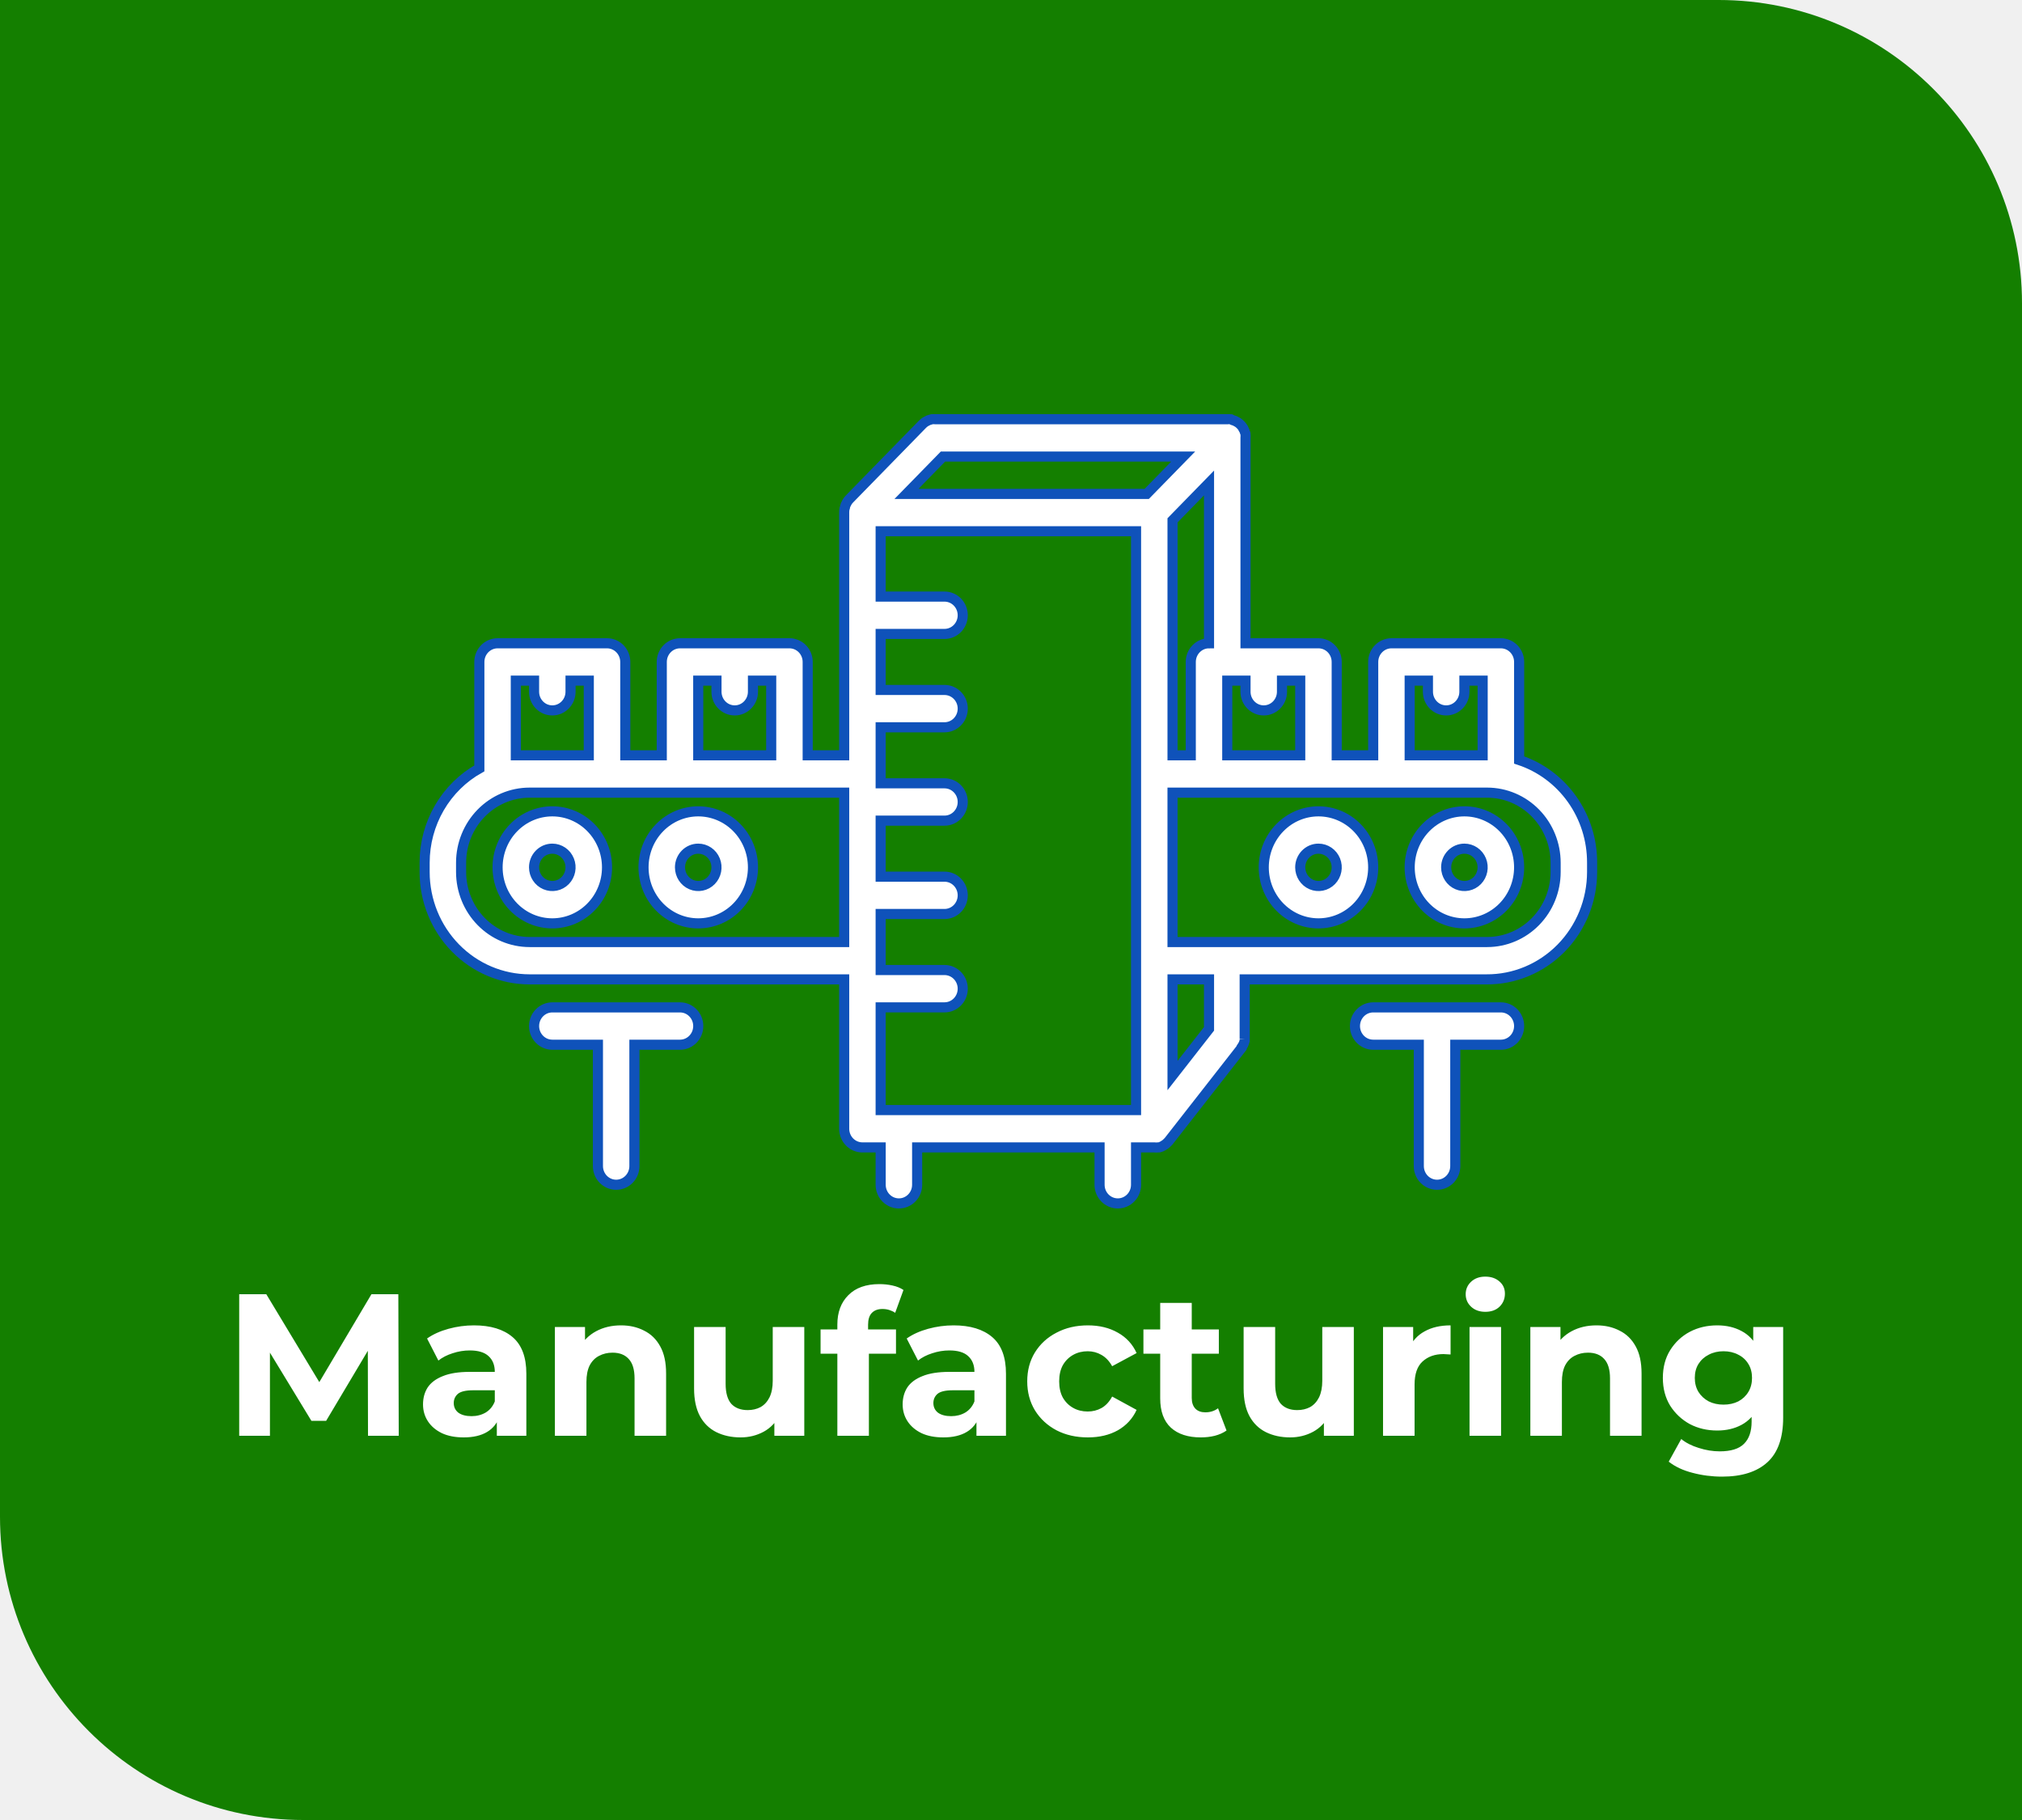
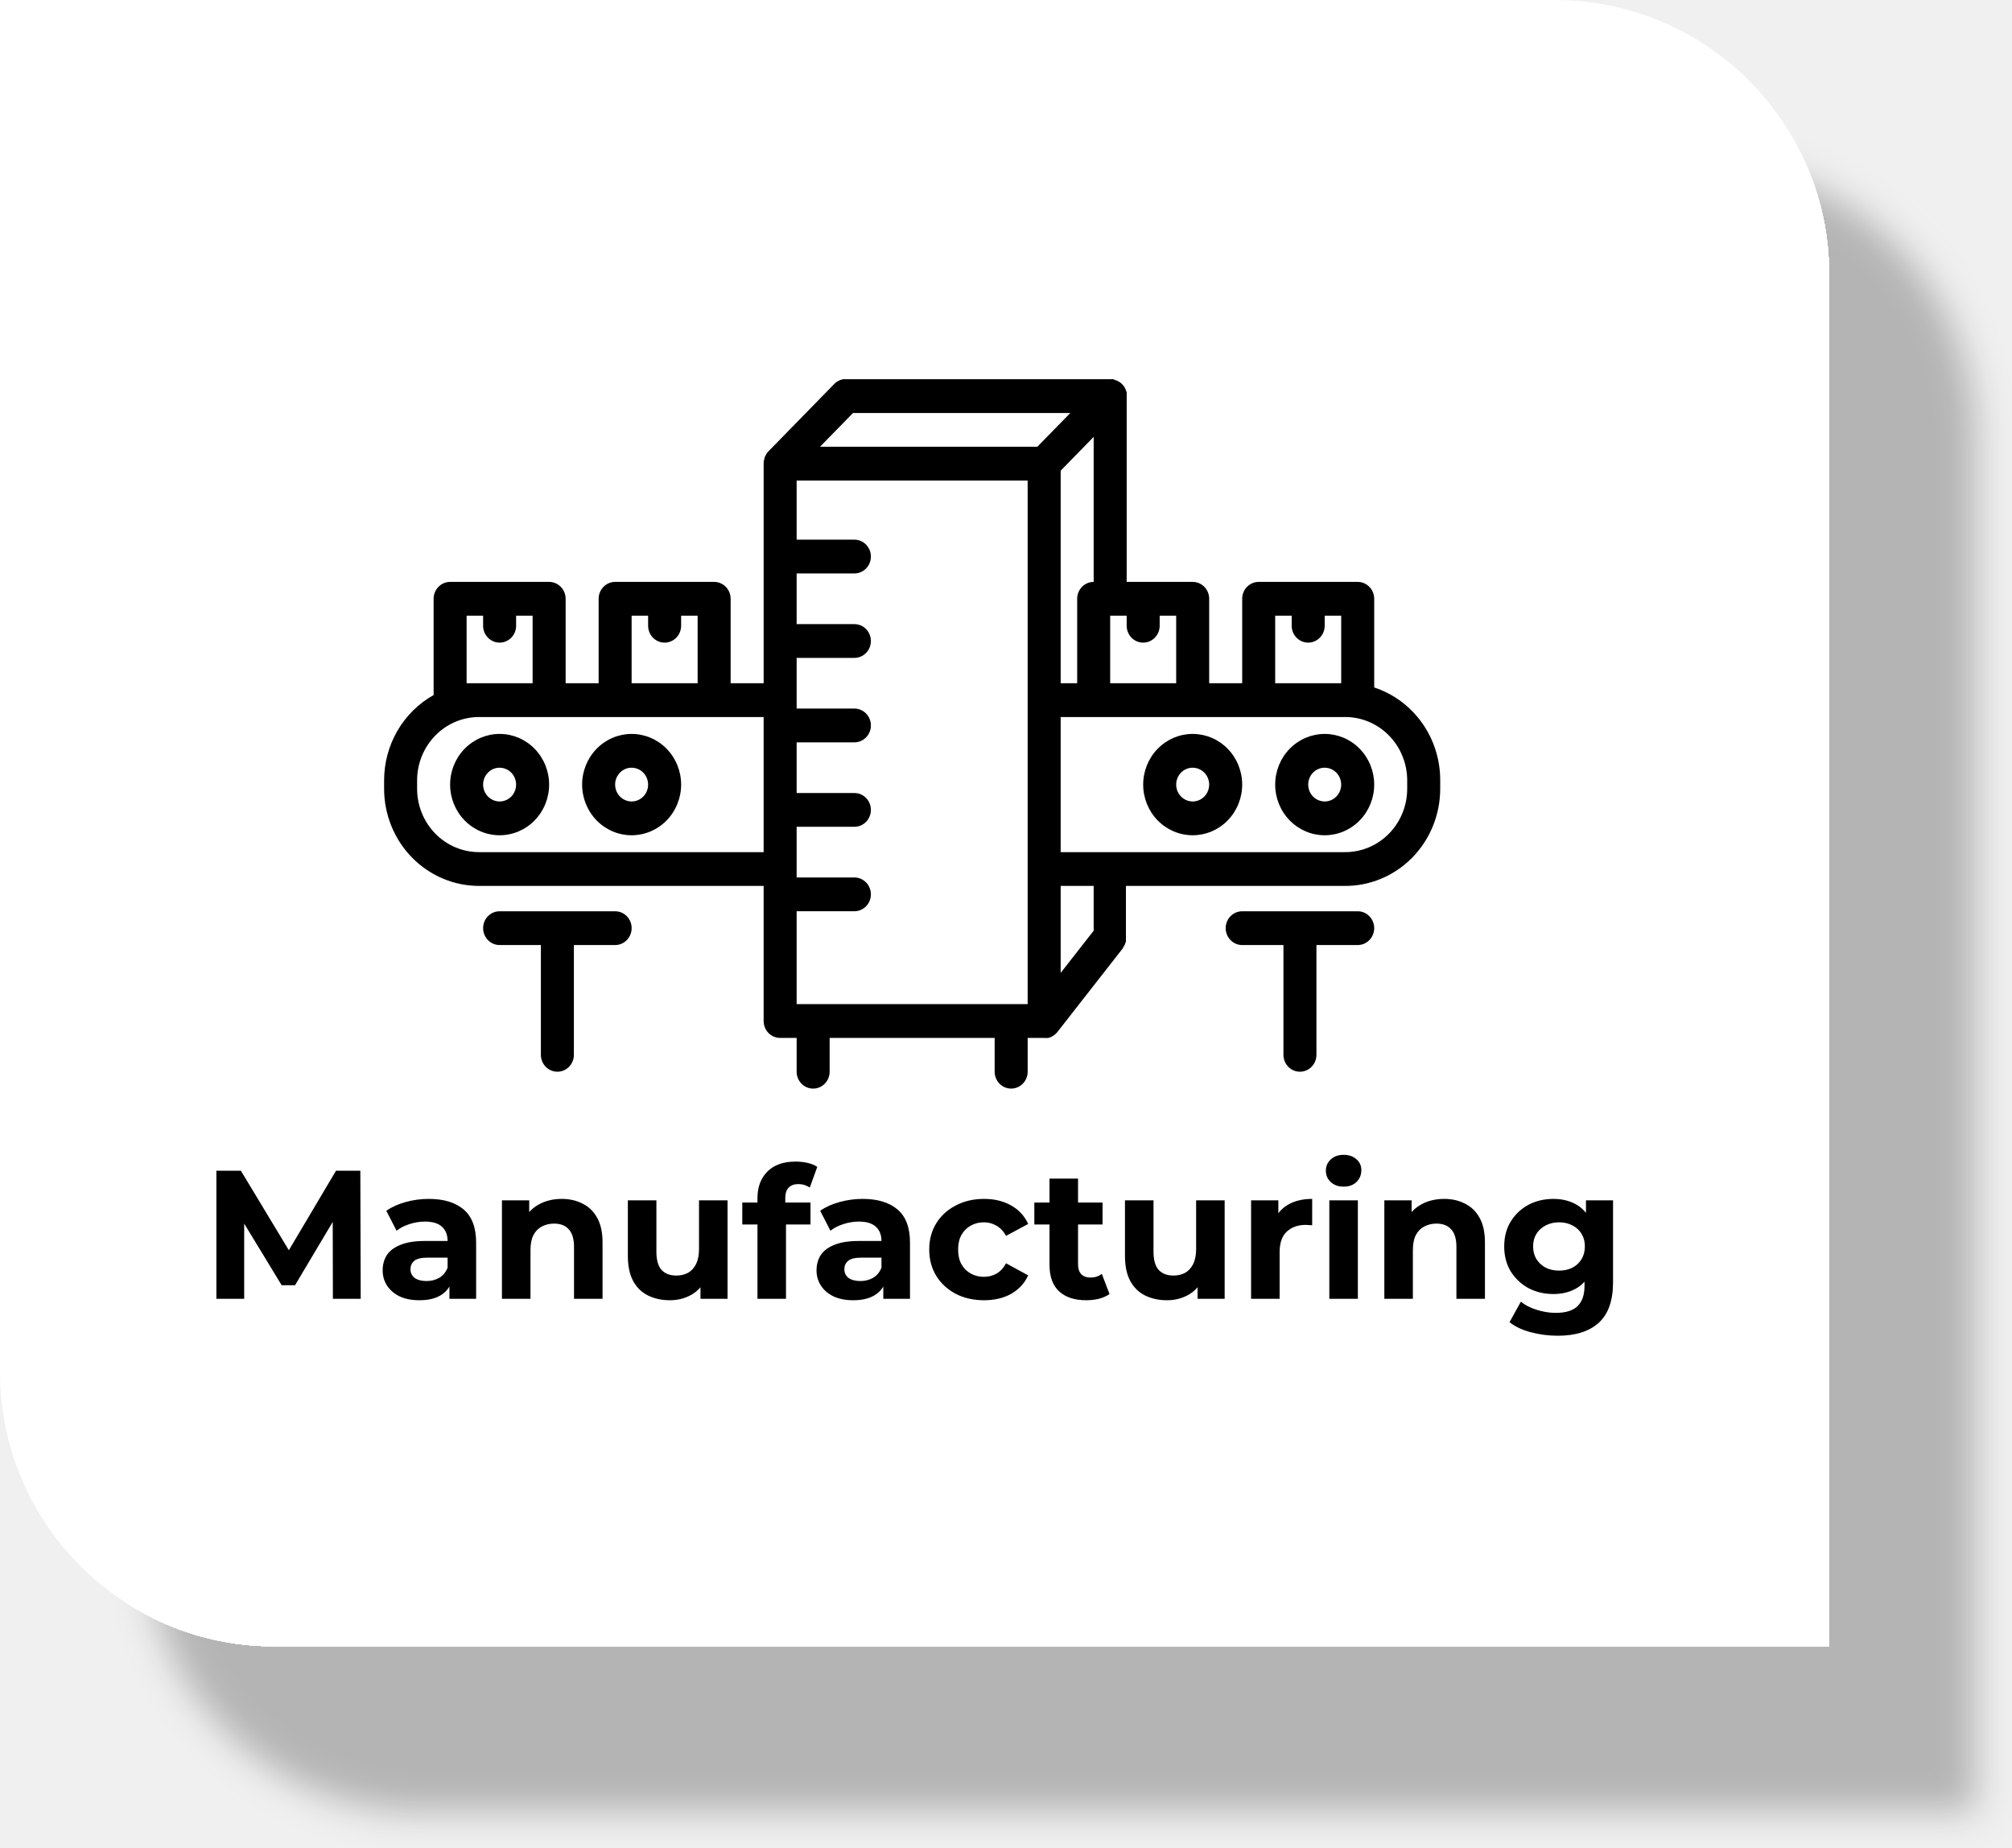
- <svg xmlns="http://www.w3.org/2000/svg" width="200" height="180" viewBox="0 0 200 180" fill="none">
-   <path d="M0 0H170C186.569 0 200 13.431 200 30V180H30C13.431 180 0 166.569 0 150V0Z" fill="#147F00" />
-   <path d="M23.66 142V128H26.34L32.3 137.88H30.88L36.74 128H39.4L39.44 142H36.4L36.38 132.66H36.94L32.26 140.52H30.8L26.02 132.66H26.7V142H23.66ZM49.142 142V139.9L48.942 139.44V135.68C48.942 135.013 48.735 134.493 48.322 134.12C47.922 133.747 47.302 133.56 46.462 133.56C45.888 133.56 45.322 133.653 44.762 133.84C44.215 134.013 43.748 134.253 43.362 134.56L42.242 132.38C42.828 131.967 43.535 131.647 44.362 131.42C45.188 131.193 46.028 131.08 46.882 131.08C48.522 131.08 49.795 131.467 50.702 132.24C51.608 133.013 52.062 134.22 52.062 135.86V142H49.142ZM45.862 142.16C45.022 142.16 44.302 142.02 43.702 141.74C43.102 141.447 42.642 141.053 42.322 140.56C42.002 140.067 41.842 139.513 41.842 138.9C41.842 138.26 41.995 137.7 42.302 137.22C42.622 136.74 43.122 136.367 43.802 136.1C44.482 135.82 45.368 135.68 46.462 135.68H49.322V137.5H46.802C46.068 137.5 45.562 137.62 45.282 137.86C45.015 138.1 44.882 138.4 44.882 138.76C44.882 139.16 45.035 139.48 45.342 139.72C45.662 139.947 46.095 140.06 46.642 140.06C47.162 140.06 47.628 139.94 48.042 139.7C48.455 139.447 48.755 139.08 48.942 138.6L49.422 140.04C49.195 140.733 48.782 141.26 48.182 141.62C47.582 141.98 46.808 142.16 45.862 142.16ZM61.425 131.08C62.279 131.08 63.039 131.253 63.705 131.6C64.385 131.933 64.919 132.453 65.305 133.16C65.692 133.853 65.885 134.747 65.885 135.84V142H62.765V136.32C62.765 135.453 62.572 134.813 62.185 134.4C61.812 133.987 61.279 133.78 60.585 133.78C60.092 133.78 59.645 133.887 59.245 134.1C58.859 134.3 58.552 134.613 58.325 135.04C58.112 135.467 58.005 136.013 58.005 136.68V142H54.885V131.24H57.865V134.22L57.305 133.32C57.692 132.6 58.245 132.047 58.965 131.66C59.685 131.273 60.505 131.08 61.425 131.08ZM73.253 142.16C72.36 142.16 71.56 141.987 70.853 141.64C70.16 141.293 69.62 140.767 69.233 140.06C68.847 139.34 68.653 138.427 68.653 137.32V131.24H71.773V136.86C71.773 137.753 71.96 138.413 72.333 138.84C72.72 139.253 73.26 139.46 73.953 139.46C74.433 139.46 74.86 139.36 75.233 139.16C75.607 138.947 75.9 138.627 76.113 138.2C76.327 137.76 76.433 137.213 76.433 136.56V131.24H79.553V142H76.593V139.04L77.133 139.9C76.773 140.647 76.24 141.213 75.533 141.6C74.84 141.973 74.08 142.16 73.253 142.16ZM82.824 142V131C82.824 129.787 83.184 128.82 83.904 128.1C84.624 127.367 85.651 127 86.984 127C87.437 127 87.871 127.047 88.284 127.14C88.711 127.233 89.071 127.38 89.364 127.58L88.544 129.84C88.371 129.72 88.177 129.627 87.964 129.56C87.751 129.493 87.524 129.46 87.284 129.46C86.831 129.46 86.477 129.593 86.224 129.86C85.984 130.113 85.864 130.5 85.864 131.02V132.02L85.944 133.36V142H82.824ZM81.164 133.88V131.48H88.624V133.88H81.164ZM96.583 142V139.9L96.383 139.44V135.68C96.383 135.013 96.176 134.493 95.763 134.12C95.363 133.747 94.743 133.56 93.903 133.56C93.33 133.56 92.763 133.653 92.203 133.84C91.656 134.013 91.19 134.253 90.803 134.56L89.683 132.38C90.27 131.967 90.976 131.647 91.803 131.42C92.63 131.193 93.47 131.08 94.323 131.08C95.963 131.08 97.236 131.467 98.143 132.24C99.05 133.013 99.503 134.22 99.503 135.86V142H96.583ZM93.303 142.16C92.463 142.16 91.743 142.02 91.143 141.74C90.543 141.447 90.083 141.053 89.763 140.56C89.443 140.067 89.283 139.513 89.283 138.9C89.283 138.26 89.436 137.7 89.743 137.22C90.063 136.74 90.563 136.367 91.243 136.1C91.923 135.82 92.81 135.68 93.903 135.68H96.763V137.5H94.243C93.51 137.5 93.003 137.62 92.723 137.86C92.456 138.1 92.323 138.4 92.323 138.76C92.323 139.16 92.476 139.48 92.783 139.72C93.103 139.947 93.536 140.06 94.083 140.06C94.603 140.06 95.07 139.94 95.483 139.7C95.896 139.447 96.196 139.08 96.383 138.6L96.863 140.04C96.636 140.733 96.223 141.26 95.623 141.62C95.023 141.98 94.25 142.16 93.303 142.16ZM107.605 142.16C106.445 142.16 105.412 141.927 104.505 141.46C103.598 140.98 102.885 140.32 102.365 139.48C101.858 138.64 101.605 137.687 101.605 136.62C101.605 135.54 101.858 134.587 102.365 133.76C102.885 132.92 103.598 132.267 104.505 131.8C105.412 131.32 106.445 131.08 107.605 131.08C108.738 131.08 109.725 131.32 110.565 131.8C111.405 132.267 112.025 132.94 112.425 133.82L110.005 135.12C109.725 134.613 109.372 134.24 108.945 134C108.532 133.76 108.078 133.64 107.585 133.64C107.052 133.64 106.572 133.76 106.145 134C105.718 134.24 105.378 134.58 105.125 135.02C104.885 135.46 104.765 135.993 104.765 136.62C104.765 137.247 104.885 137.78 105.125 138.22C105.378 138.66 105.718 139 106.145 139.24C106.572 139.48 107.052 139.6 107.585 139.6C108.078 139.6 108.532 139.487 108.945 139.26C109.372 139.02 109.725 138.64 110.005 138.12L112.425 139.44C112.025 140.307 111.405 140.98 110.565 141.46C109.725 141.927 108.738 142.16 107.605 142.16ZM118.778 142.16C117.511 142.16 116.524 141.84 115.818 141.2C115.111 140.547 114.758 139.58 114.758 138.3V128.86H117.878V138.26C117.878 138.713 117.998 139.067 118.238 139.32C118.478 139.56 118.804 139.68 119.218 139.68C119.711 139.68 120.131 139.547 120.478 139.28L121.318 141.48C120.998 141.707 120.611 141.88 120.158 142C119.718 142.107 119.258 142.16 118.778 142.16ZM113.098 133.88V131.48H120.558V133.88H113.098ZM127.609 142.16C126.716 142.16 125.916 141.987 125.209 141.64C124.516 141.293 123.976 140.767 123.589 140.06C123.202 139.34 123.009 138.427 123.009 137.32V131.24H126.129V136.86C126.129 137.753 126.316 138.413 126.689 138.84C127.076 139.253 127.616 139.46 128.309 139.46C128.789 139.46 129.216 139.36 129.589 139.16C129.962 138.947 130.256 138.627 130.469 138.2C130.682 137.76 130.789 137.213 130.789 136.56V131.24H133.909V142H130.949V139.04L131.489 139.9C131.129 140.647 130.596 141.213 129.889 141.6C129.196 141.973 128.436 142.16 127.609 142.16ZM136.799 142V131.24H139.779V134.28L139.359 133.4C139.679 132.64 140.193 132.067 140.899 131.68C141.606 131.28 142.466 131.08 143.479 131.08V133.96C143.346 133.947 143.226 133.94 143.119 133.94C143.013 133.927 142.899 133.92 142.779 133.92C141.926 133.92 141.233 134.167 140.699 134.66C140.179 135.14 139.919 135.893 139.919 136.92V142H136.799ZM145.354 142V131.24H148.474V142H145.354ZM146.914 129.74C146.341 129.74 145.874 129.573 145.514 129.24C145.154 128.907 144.974 128.493 144.974 128C144.974 127.507 145.154 127.093 145.514 126.76C145.874 126.427 146.341 126.26 146.914 126.26C147.487 126.26 147.954 126.42 148.314 126.74C148.674 127.047 148.854 127.447 148.854 127.94C148.854 128.46 148.674 128.893 148.314 129.24C147.967 129.573 147.501 129.74 146.914 129.74ZM157.91 131.08C158.763 131.08 159.523 131.253 160.19 131.6C160.87 131.933 161.403 132.453 161.79 133.16C162.176 133.853 162.37 134.747 162.37 135.84V142H159.25V136.32C159.25 135.453 159.056 134.813 158.67 134.4C158.296 133.987 157.763 133.78 157.07 133.78C156.576 133.78 156.13 133.887 155.73 134.1C155.343 134.3 155.036 134.613 154.81 135.04C154.596 135.467 154.49 136.013 154.49 136.68V142H151.37V131.24H154.35V134.22L153.79 133.32C154.176 132.6 154.73 132.047 155.45 131.66C156.17 131.273 156.99 131.08 157.91 131.08ZM170.336 146.04C169.323 146.04 168.343 145.913 167.396 145.66C166.463 145.42 165.683 145.053 165.056 144.56L166.296 142.32C166.749 142.693 167.323 142.987 168.016 143.2C168.723 143.427 169.416 143.54 170.096 143.54C171.203 143.54 172.003 143.293 172.496 142.8C173.003 142.307 173.256 141.573 173.256 140.6V138.98L173.456 136.28L173.416 133.56V131.24H176.376V140.2C176.376 142.2 175.856 143.673 174.816 144.62C173.776 145.567 172.283 146.04 170.336 146.04ZM169.856 141.48C168.856 141.48 167.949 141.267 167.136 140.84C166.336 140.4 165.689 139.793 165.196 139.02C164.716 138.233 164.476 137.32 164.476 136.28C164.476 135.227 164.716 134.313 165.196 133.54C165.689 132.753 166.336 132.147 167.136 131.72C167.949 131.293 168.856 131.08 169.856 131.08C170.763 131.08 171.563 131.267 172.256 131.64C172.949 132 173.489 132.567 173.876 133.34C174.263 134.1 174.456 135.08 174.456 136.28C174.456 137.467 174.263 138.447 173.876 139.22C173.489 139.98 172.949 140.547 172.256 140.92C171.563 141.293 170.763 141.48 169.856 141.48ZM170.476 138.92C171.023 138.92 171.509 138.813 171.936 138.6C172.363 138.373 172.696 138.06 172.936 137.66C173.176 137.26 173.296 136.8 173.296 136.28C173.296 135.747 173.176 135.287 172.936 134.9C172.696 134.5 172.363 134.193 171.936 133.98C171.509 133.753 171.023 133.64 170.476 133.64C169.929 133.64 169.443 133.753 169.016 133.98C168.589 134.193 168.249 134.5 167.996 134.9C167.756 135.287 167.636 135.747 167.636 136.28C167.636 136.8 167.756 137.26 167.996 137.66C168.249 138.06 168.589 138.373 169.016 138.6C169.443 138.813 169.929 138.92 170.476 138.92Z" fill="white" />
-   <path d="M52.374 96.861H83.499V111.634C83.499 112.124 83.69 112.594 84.028 112.94C84.366 113.286 84.825 113.481 85.304 113.481H87.108V117.174C87.108 118.194 87.916 119.02 88.912 119.02C89.909 119.02 90.717 118.194 90.717 117.174V113.481H108.76V117.174C108.76 118.194 109.568 119.02 110.565 119.02C111.561 119.02 112.369 118.194 112.369 117.174V113.481H114.173C114.299 113.495 114.426 113.495 114.552 113.481H114.642C114.735 113.458 114.826 113.426 114.913 113.388L115.03 113.324L115.238 113.195L115.356 113.102L115.536 112.927L115.59 112.871L122.808 103.638V103.583L122.916 103.416L122.997 103.269C123.044 103.158 123.083 103.044 123.114 102.927V102.76V102.761C123.118 102.693 123.118 102.625 123.114 102.557V102.483V96.861H147.022C149.787 96.881 152.445 95.771 154.408 93.778C156.37 91.784 157.476 89.073 157.478 86.243V85.319C157.484 83.061 156.788 80.86 155.49 79.035C154.192 77.209 152.361 75.853 150.261 75.163V65.468C150.261 64.978 150.071 64.508 149.732 64.162C149.394 63.816 148.935 63.621 148.456 63.621H137.63C136.634 63.621 135.826 64.448 135.826 65.468V74.701H132.217V65.468C132.217 64.978 132.027 64.508 131.689 64.162C131.351 63.816 130.891 63.621 130.413 63.621H123.196V43.308C123.207 43.189 123.207 43.068 123.196 42.948C123.196 42.893 123.196 42.847 123.151 42.791C123.124 42.664 123.075 42.542 123.006 42.431C123.006 42.385 122.961 42.339 122.934 42.293C122.803 42.092 122.634 41.919 122.438 41.785L122.293 41.702L122.113 41.609L121.933 41.554L121.743 41.462C121.627 41.45 121.508 41.45 121.391 41.462H92.522C92.405 41.45 92.287 41.45 92.17 41.462L92.017 41.508L91.836 41.563L91.656 41.656L91.52 41.73C91.42 41.797 91.326 41.874 91.241 41.961L84.024 49.347C83.939 49.434 83.863 49.53 83.798 49.633C83.798 49.633 83.753 49.725 83.726 49.772C83.656 49.882 83.608 50.004 83.581 50.132C83.581 50.187 83.581 50.233 83.536 50.288C83.51 50.422 83.498 50.559 83.5 50.695V74.701H79.891V65.468C79.891 64.978 79.701 64.508 79.363 64.162C79.025 63.816 78.566 63.621 78.087 63.621H67.261C66.264 63.621 65.457 64.448 65.457 65.468V74.701H61.848V65.468C61.848 64.978 61.658 64.508 61.319 64.162C60.981 63.816 60.522 63.621 60.044 63.621H49.218C48.221 63.621 47.413 64.448 47.413 65.468V75.994C45.776 76.907 44.41 78.256 43.456 79.897C42.504 81.538 42.001 83.411 42 85.319V86.243C42.002 89.058 43.096 91.757 45.042 93.748C46.987 95.739 49.624 96.858 52.375 96.861L52.374 96.861ZM119.586 101.755L115.978 106.371V96.861H119.586V101.755ZM139.434 67.314H141.239V68.413C141.239 69.433 142.046 70.26 143.043 70.26C144.039 70.26 144.847 69.433 144.847 68.413V67.314H146.652V74.701H139.434V67.314ZM137.63 78.394H147.103C148.897 78.397 150.616 79.127 151.884 80.425C153.153 81.723 153.867 83.483 153.869 85.319V86.242C153.867 88.078 153.153 89.838 151.884 91.136C150.616 92.434 148.897 93.165 147.103 93.167H115.977V78.394L137.63 78.394ZM121.391 67.314H123.195V68.413C123.195 69.433 124.003 70.26 124.999 70.26C125.996 70.26 126.804 69.433 126.804 68.413V67.314H128.608V74.701H121.391V67.314ZM119.586 63.621C118.59 63.621 117.782 64.448 117.782 65.468V74.701H115.978V51.461L119.586 47.767V63.621ZM93.27 45.155H117.031L113.423 48.848H89.661L93.27 45.155ZM87.108 99.629H93.423C94.419 99.629 95.227 98.802 95.227 97.783C95.227 96.763 94.419 95.936 93.423 95.936H87.108V90.396H93.423C94.419 90.396 95.227 89.569 95.227 88.549C95.227 87.53 94.419 86.703 93.423 86.703H87.108V81.163H93.423C94.419 81.163 95.227 80.336 95.227 79.316C95.227 78.297 94.419 77.47 93.423 77.47H87.108V71.93H93.423C94.419 71.93 95.227 71.103 95.227 70.083C95.227 69.063 94.419 68.237 93.423 68.237H87.108V62.697H93.423C94.419 62.697 95.227 61.87 95.227 60.85C95.227 59.83 94.419 59.003 93.423 59.003H87.108V52.54H112.368V109.786H87.108V99.629ZM69.064 67.314H70.868V68.413C70.868 69.433 71.676 70.26 72.673 70.26C73.669 70.26 74.477 69.433 74.477 68.413V67.314H76.281V74.701H69.064V67.314ZM51.021 67.314H52.825V68.413C52.825 69.433 53.633 70.26 54.629 70.26C55.626 70.26 56.434 69.433 56.434 68.413V67.314H58.238V74.701H51.021V67.314ZM45.608 85.319C45.61 83.483 46.324 81.723 47.592 80.425C48.86 79.127 50.58 78.396 52.374 78.394H83.499V93.167H52.374C50.58 93.165 48.86 92.434 47.592 91.136C46.324 89.838 45.61 88.078 45.608 86.242V85.319Z" fill="white" stroke="#0F52BA" />
-   <path d="M60.946 117.174C61.425 117.174 61.884 116.979 62.222 116.633C62.56 116.287 62.751 115.817 62.751 115.327V103.324H67.261C68.258 103.324 69.066 102.497 69.066 101.477C69.066 100.458 68.258 99.631 67.261 99.631H54.631C53.635 99.631 52.827 100.458 52.827 101.477C52.827 102.497 53.635 103.324 54.631 103.324H59.142V115.327C59.142 115.817 59.332 116.287 59.67 116.633C60.009 116.979 60.468 117.174 60.946 117.174Z" fill="white" stroke="#0F52BA" />
-   <path d="M150.26 101.477C150.26 100.988 150.07 100.518 149.732 100.172C149.393 99.825 148.934 99.631 148.456 99.631H135.825C134.829 99.631 134.021 100.458 134.021 101.477C134.021 102.497 134.829 103.324 135.825 103.324H140.336V115.327C140.336 116.347 141.144 117.174 142.141 117.174C143.137 117.174 143.945 116.347 143.945 115.327V103.324H148.456C148.934 103.324 149.393 103.13 149.732 102.783C150.07 102.437 150.26 101.967 150.26 101.477Z" fill="white" stroke="#0F52BA" />
-   <path d="M144.847 91.322C146.282 91.322 147.66 90.738 148.675 89.699C149.689 88.661 150.26 87.251 150.26 85.782C150.26 84.313 149.69 82.903 148.675 81.865C147.66 80.826 146.282 80.242 144.847 80.242C143.412 80.242 142.034 80.826 141.019 81.865C140.005 82.903 139.434 84.313 139.434 85.782C139.434 87.251 140.004 88.661 141.019 89.699C142.034 90.738 143.412 91.322 144.847 91.322ZM144.847 83.935C145.577 83.935 146.235 84.385 146.514 85.075C146.793 85.765 146.639 86.559 146.123 87.088C145.607 87.616 144.831 87.774 144.157 87.487C143.482 87.202 143.043 86.529 143.043 85.782C143.043 84.762 143.851 83.935 144.847 83.935Z" fill="white" stroke="#0F52BA" />
-   <path d="M130.412 91.322C131.848 91.322 133.225 90.738 134.24 89.699C135.255 88.661 135.825 87.251 135.825 85.782C135.825 84.313 135.255 82.903 134.24 81.865C133.225 80.826 131.848 80.242 130.412 80.242C128.977 80.242 127.6 80.826 126.585 81.865C125.57 82.903 125 84.313 125 85.782C125 87.251 125.57 88.661 126.585 89.699C127.6 90.738 128.977 91.322 130.412 91.322ZM130.412 83.935C131.142 83.935 131.8 84.385 132.079 85.075C132.359 85.765 132.205 86.559 131.688 87.088C131.172 87.616 130.396 87.774 129.722 87.487C129.048 87.202 128.608 86.529 128.608 85.782C128.608 84.762 129.416 83.935 130.412 83.935Z" fill="white" stroke="#0F52BA" />
-   <path d="M69.065 91.322C70.5 91.322 71.878 90.738 72.892 89.699C73.907 88.661 74.478 87.251 74.478 85.782C74.478 84.313 73.907 82.903 72.892 81.865C71.877 80.826 70.5 80.242 69.065 80.242C67.63 80.242 66.252 80.826 65.237 81.865C64.222 82.903 63.652 84.313 63.652 85.782C63.652 87.251 64.222 88.661 65.237 89.699C66.252 90.738 67.63 91.322 69.065 91.322ZM69.065 83.935C69.795 83.935 70.453 84.385 70.731 85.075C71.011 85.765 70.857 86.559 70.341 87.088C69.824 87.616 69.049 87.774 68.374 87.487C67.7 87.202 67.26 86.529 67.26 85.782C67.26 84.762 68.068 83.935 69.065 83.935Z" fill="white" stroke="#0F52BA" />
-   <path d="M54.63 91.322C56.065 91.322 57.443 90.738 58.457 89.699C59.472 88.661 60.043 87.251 60.043 85.782C60.043 84.313 59.472 82.903 58.457 81.865C57.443 80.826 56.065 80.242 54.63 80.242C53.194 80.242 51.817 80.826 50.802 81.865C49.787 82.903 49.217 84.313 49.217 85.782C49.217 87.251 49.787 88.661 50.802 89.699C51.817 90.738 53.194 91.322 54.63 91.322ZM54.63 83.935C55.359 83.935 56.018 84.385 56.296 85.075C56.576 85.765 56.422 86.559 55.906 87.088C55.389 87.616 54.614 87.774 53.939 87.487C53.265 87.202 52.825 86.529 52.825 85.782C52.825 84.762 53.633 83.935 54.63 83.935Z" fill="white" stroke="#0F52BA" />
+ <svg xmlns="http://www.w3.org/2000/svg" width="220" height="202" viewBox="0 0 220 202" fill="none">
+   <g filter="url(#filter0_d_754_3047)">
+     <path d="M0 0H170C186.569 0 200 13.431 200 30V180H30C13.431 180 0 166.569 0 150V0Z" fill="white" />
+     <path d="M23.66 142V128H26.34L32.3 137.88H30.88L36.74 128H39.4L39.44 142H36.4L36.38 132.66H36.94L32.26 140.52H30.8L26.02 132.66H26.7V142H23.66ZM49.142 142V139.9L48.942 139.44V135.68C48.942 135.013 48.735 134.493 48.322 134.12C47.922 133.747 47.302 133.56 46.462 133.56C45.888 133.56 45.322 133.653 44.762 133.84C44.215 134.013 43.748 134.253 43.362 134.56L42.242 132.38C42.828 131.967 43.535 131.647 44.362 131.42C45.188 131.193 46.028 131.08 46.882 131.08C48.522 131.08 49.795 131.467 50.702 132.24C51.608 133.013 52.062 134.22 52.062 135.86V142H49.142ZM45.862 142.16C45.022 142.16 44.302 142.02 43.702 141.74C43.102 141.447 42.642 141.053 42.322 140.56C42.002 140.067 41.842 139.513 41.842 138.9C41.842 138.26 41.995 137.7 42.302 137.22C42.622 136.74 43.122 136.367 43.802 136.1C44.482 135.82 45.368 135.68 46.462 135.68H49.322V137.5H46.802C46.068 137.5 45.562 137.62 45.282 137.86C45.015 138.1 44.882 138.4 44.882 138.76C44.882 139.16 45.035 139.48 45.342 139.72C45.662 139.947 46.095 140.06 46.642 140.06C47.162 140.06 47.628 139.94 48.042 139.7C48.455 139.447 48.755 139.08 48.942 138.6L49.422 140.04C49.195 140.733 48.782 141.26 48.182 141.62C47.582 141.98 46.808 142.16 45.862 142.16ZM61.425 131.08C62.279 131.08 63.039 131.253 63.705 131.6C64.385 131.933 64.919 132.453 65.305 133.16C65.692 133.853 65.885 134.747 65.885 135.84V142H62.765V136.32C62.765 135.453 62.572 134.813 62.185 134.4C61.812 133.987 61.279 133.78 60.585 133.78C60.092 133.78 59.645 133.887 59.245 134.1C58.859 134.3 58.552 134.613 58.325 135.04C58.112 135.467 58.005 136.013 58.005 136.68V142H54.885V131.24H57.865V134.22L57.305 133.32C57.692 132.6 58.245 132.047 58.965 131.66C59.685 131.273 60.505 131.08 61.425 131.08ZM73.253 142.16C72.36 142.16 71.56 141.987 70.853 141.64C70.16 141.293 69.62 140.767 69.233 140.06C68.847 139.34 68.653 138.427 68.653 137.32V131.24H71.773V136.86C71.773 137.753 71.96 138.413 72.333 138.84C72.72 139.253 73.26 139.46 73.953 139.46C74.433 139.46 74.86 139.36 75.233 139.16C75.607 138.947 75.9 138.627 76.113 138.2C76.327 137.76 76.433 137.213 76.433 136.56V131.24H79.553V142H76.593V139.04L77.133 139.9C76.773 140.647 76.24 141.213 75.533 141.6C74.84 141.973 74.08 142.16 73.253 142.16ZM82.824 142V131C82.824 129.787 83.184 128.82 83.904 128.1C84.624 127.367 85.651 127 86.984 127C87.437 127 87.871 127.047 88.284 127.14C88.711 127.233 89.071 127.38 89.364 127.58L88.544 129.84C88.371 129.72 88.177 129.627 87.964 129.56C87.751 129.493 87.524 129.46 87.284 129.46C86.831 129.46 86.477 129.593 86.224 129.86C85.984 130.113 85.864 130.5 85.864 131.02V132.02L85.944 133.36V142H82.824ZM81.164 133.88V131.48H88.624V133.88H81.164ZM96.583 142V139.9L96.383 139.44V135.68C96.383 135.013 96.176 134.493 95.763 134.12C95.363 133.747 94.743 133.56 93.903 133.56C93.33 133.56 92.763 133.653 92.203 133.84C91.656 134.013 91.19 134.253 90.803 134.56L89.683 132.38C90.27 131.967 90.976 131.647 91.803 131.42C92.63 131.193 93.47 131.08 94.323 131.08C95.963 131.08 97.236 131.467 98.143 132.24C99.05 133.013 99.503 134.22 99.503 135.86V142H96.583ZM93.303 142.16C92.463 142.16 91.743 142.02 91.143 141.74C90.543 141.447 90.083 141.053 89.763 140.56C89.443 140.067 89.283 139.513 89.283 138.9C89.283 138.26 89.436 137.7 89.743 137.22C90.063 136.74 90.563 136.367 91.243 136.1C91.923 135.82 92.81 135.68 93.903 135.68H96.763V137.5H94.243C93.51 137.5 93.003 137.62 92.723 137.86C92.456 138.1 92.323 138.4 92.323 138.76C92.323 139.16 92.476 139.48 92.783 139.72C93.103 139.947 93.536 140.06 94.083 140.06C94.603 140.06 95.07 139.94 95.483 139.7C95.896 139.447 96.196 139.08 96.383 138.6L96.863 140.04C96.636 140.733 96.223 141.26 95.623 141.62C95.023 141.98 94.25 142.16 93.303 142.16ZM107.605 142.16C106.445 142.16 105.412 141.927 104.505 141.46C103.598 140.98 102.885 140.32 102.365 139.48C101.858 138.64 101.605 137.687 101.605 136.62C101.605 135.54 101.858 134.587 102.365 133.76C102.885 132.92 103.598 132.267 104.505 131.8C105.412 131.32 106.445 131.08 107.605 131.08C108.738 131.08 109.725 131.32 110.565 131.8C111.405 132.267 112.025 132.94 112.425 133.82L110.005 135.12C109.725 134.613 109.372 134.24 108.945 134C108.532 133.76 108.078 133.64 107.585 133.64C107.052 133.64 106.572 133.76 106.145 134C105.718 134.24 105.378 134.58 105.125 135.02C104.885 135.46 104.765 135.993 104.765 136.62C104.765 137.247 104.885 137.78 105.125 138.22C105.378 138.66 105.718 139 106.145 139.24C106.572 139.48 107.052 139.6 107.585 139.6C108.078 139.6 108.532 139.487 108.945 139.26C109.372 139.02 109.725 138.64 110.005 138.12L112.425 139.44C112.025 140.307 111.405 140.98 110.565 141.46C109.725 141.927 108.738 142.16 107.605 142.16ZM118.778 142.16C117.511 142.16 116.524 141.84 115.818 141.2C115.111 140.547 114.758 139.58 114.758 138.3V128.86H117.878V138.26C117.878 138.713 117.998 139.067 118.238 139.32C118.478 139.56 118.804 139.68 119.218 139.68C119.711 139.68 120.131 139.547 120.478 139.28L121.318 141.48C120.998 141.707 120.611 141.88 120.158 142C119.718 142.107 119.258 142.16 118.778 142.16ZM113.098 133.88V131.48H120.558V133.88H113.098ZM127.609 142.16C126.716 142.16 125.916 141.987 125.209 141.64C124.516 141.293 123.976 140.767 123.589 140.06C123.202 139.34 123.009 138.427 123.009 137.32V131.24H126.129V136.86C126.129 137.753 126.316 138.413 126.689 138.84C127.076 139.253 127.616 139.46 128.309 139.46C128.789 139.46 129.216 139.36 129.589 139.16C129.962 138.947 130.256 138.627 130.469 138.2C130.682 137.76 130.789 137.213 130.789 136.56V131.24H133.909V142H130.949V139.04L131.489 139.9C131.129 140.647 130.596 141.213 129.889 141.6C129.196 141.973 128.436 142.16 127.609 142.16ZM136.799 142V131.24H139.779V134.28L139.359 133.4C139.679 132.64 140.193 132.067 140.899 131.68C141.606 131.28 142.466 131.08 143.479 131.08V133.96C143.346 133.947 143.226 133.94 143.119 133.94C143.013 133.927 142.899 133.92 142.779 133.92C141.926 133.92 141.233 134.167 140.699 134.66C140.179 135.14 139.919 135.893 139.919 136.92V142H136.799ZM145.354 142V131.24H148.474V142H145.354ZM146.914 129.74C146.341 129.74 145.874 129.573 145.514 129.24C145.154 128.907 144.974 128.493 144.974 128C144.974 127.507 145.154 127.093 145.514 126.76C145.874 126.427 146.341 126.26 146.914 126.26C147.487 126.26 147.954 126.42 148.314 126.74C148.674 127.047 148.854 127.447 148.854 127.94C148.854 128.46 148.674 128.893 148.314 129.24C147.967 129.573 147.501 129.74 146.914 129.74ZM157.91 131.08C158.763 131.08 159.523 131.253 160.19 131.6C160.87 131.933 161.403 132.453 161.79 133.16C162.176 133.853 162.37 134.747 162.37 135.84V142H159.25V136.32C159.25 135.453 159.056 134.813 158.67 134.4C158.296 133.987 157.763 133.78 157.07 133.78C156.576 133.78 156.13 133.887 155.73 134.1C155.343 134.3 155.036 134.613 154.81 135.04C154.596 135.467 154.49 136.013 154.49 136.68V142H151.37V131.24H154.35V134.22L153.79 133.32C154.176 132.6 154.73 132.047 155.45 131.66C156.17 131.273 156.99 131.08 157.91 131.08ZM170.336 146.04C169.323 146.04 168.343 145.913 167.396 145.66C166.463 145.42 165.683 145.053 165.056 144.56L166.296 142.32C166.749 142.693 167.323 142.987 168.016 143.2C168.723 143.427 169.416 143.54 170.096 143.54C171.203 143.54 172.003 143.293 172.496 142.8C173.003 142.307 173.256 141.573 173.256 140.6V138.98L173.456 136.28L173.416 133.56V131.24H176.376V140.2C176.376 142.2 175.856 143.673 174.816 144.62C173.776 145.567 172.283 146.04 170.336 146.04ZM169.856 141.48C168.856 141.48 167.949 141.267 167.136 140.84C166.336 140.4 165.689 139.793 165.196 139.02C164.716 138.233 164.476 137.32 164.476 136.28C164.476 135.227 164.716 134.313 165.196 133.54C165.689 132.753 166.336 132.147 167.136 131.72C167.949 131.293 168.856 131.08 169.856 131.08C170.763 131.08 171.563 131.267 172.256 131.64C172.949 132 173.489 132.567 173.876 133.34C174.263 134.1 174.456 135.08 174.456 136.28C174.456 137.467 174.263 138.447 173.876 139.22C173.489 139.98 172.949 140.547 172.256 140.92C171.563 141.293 170.763 141.48 169.856 141.48ZM170.476 138.92C171.023 138.92 171.509 138.813 171.936 138.6C172.363 138.373 172.696 138.06 172.936 137.66C173.176 137.26 173.296 136.8 173.296 136.28C173.296 135.747 173.176 135.287 172.936 134.9C172.696 134.5 172.363 134.193 171.936 133.98C171.509 133.753 171.023 133.64 170.476 133.64C169.929 133.64 169.443 133.753 169.016 133.98C168.589 134.193 168.249 134.5 167.996 134.9C167.756 135.287 167.636 135.747 167.636 136.28C167.636 136.8 167.756 137.26 167.996 137.66C168.249 138.06 168.589 138.373 169.016 138.6C169.443 138.813 169.929 138.92 170.476 138.92Z" fill="black" />
+     <path d="M52.374 96.861H83.499V111.634C83.499 112.124 83.69 112.594 84.028 112.94C84.366 113.286 84.825 113.481 85.304 113.481H87.108V117.174C87.108 118.194 87.916 119.02 88.912 119.02C89.909 119.02 90.717 118.194 90.717 117.174V113.481H108.76V117.174C108.76 118.194 109.568 119.02 110.565 119.02C111.561 119.02 112.369 118.194 112.369 117.174V113.481H114.173C114.299 113.495 114.426 113.495 114.552 113.481H114.642C114.735 113.458 114.826 113.426 114.913 113.388L115.03 113.324L115.238 113.195L115.356 113.102L115.536 112.927L115.59 112.871L122.808 103.638V103.583L122.916 103.416L122.997 103.269C123.044 103.158 123.083 103.044 123.114 102.927V102.76V102.761C123.118 102.693 123.118 102.625 123.114 102.557V102.483V96.861H147.022C149.787 96.881 152.445 95.771 154.408 93.778C156.37 91.784 157.476 89.073 157.478 86.243V85.319C157.484 83.061 156.788 80.86 155.49 79.035C154.192 77.209 152.361 75.853 150.261 75.163V65.468C150.261 64.978 150.071 64.508 149.732 64.162C149.394 63.816 148.935 63.621 148.456 63.621H137.63C136.634 63.621 135.826 64.448 135.826 65.468V74.701H132.217V65.468C132.217 64.978 132.027 64.508 131.689 64.162C131.351 63.816 130.891 63.621 130.413 63.621H123.196V43.308C123.207 43.189 123.207 43.068 123.196 42.948C123.196 42.893 123.196 42.847 123.151 42.791C123.124 42.664 123.075 42.542 123.006 42.431C123.006 42.385 122.961 42.339 122.934 42.293C122.803 42.092 122.634 41.919 122.438 41.785L122.293 41.702L122.113 41.609L121.933 41.554L121.743 41.462C121.627 41.45 121.508 41.45 121.391 41.462H92.522C92.405 41.45 92.287 41.45 92.17 41.462L92.017 41.508L91.836 41.563L91.656 41.656L91.52 41.73C91.42 41.797 91.326 41.874 91.241 41.961L84.024 49.347C83.939 49.434 83.863 49.53 83.798 49.633C83.798 49.633 83.753 49.725 83.726 49.772C83.656 49.882 83.608 50.004 83.581 50.132C83.581 50.187 83.581 50.233 83.536 50.288C83.51 50.422 83.498 50.559 83.5 50.695V74.701H79.891V65.468C79.891 64.978 79.701 64.508 79.363 64.162C79.025 63.816 78.566 63.621 78.087 63.621H67.261C66.264 63.621 65.457 64.448 65.457 65.468V74.701H61.848V65.468C61.848 64.978 61.658 64.508 61.319 64.162C60.981 63.816 60.522 63.621 60.044 63.621H49.218C48.221 63.621 47.413 64.448 47.413 65.468V75.994C45.776 76.907 44.41 78.256 43.456 79.897C42.504 81.538 42.001 83.411 42 85.319V86.243C42.002 89.058 43.096 91.757 45.042 93.748C46.987 95.739 49.624 96.858 52.375 96.861L52.374 96.861ZM119.586 101.755L115.978 106.371V96.861H119.586V101.755ZM139.434 67.314H141.239V68.413C141.239 69.433 142.046 70.26 143.043 70.26C144.039 70.26 144.847 69.433 144.847 68.413V67.314H146.652V74.701H139.434V67.314ZM137.63 78.394H147.103C148.897 78.397 150.616 79.127 151.884 80.425C153.153 81.723 153.867 83.483 153.869 85.319V86.242C153.867 88.078 153.153 89.838 151.884 91.136C150.616 92.434 148.897 93.165 147.103 93.167H115.977V78.394L137.63 78.394ZM121.391 67.314H123.195V68.413C123.195 69.433 124.003 70.26 124.999 70.26C125.996 70.26 126.804 69.433 126.804 68.413V67.314H128.608V74.701H121.391V67.314ZM119.586 63.621C118.59 63.621 117.782 64.448 117.782 65.468V74.701H115.978V51.461L119.586 47.767V63.621ZM93.27 45.155H117.031L113.423 48.848H89.661L93.27 45.155ZM87.108 99.629H93.423C94.419 99.629 95.227 98.802 95.227 97.783C95.227 96.763 94.419 95.936 93.423 95.936H87.108V90.396H93.423C94.419 90.396 95.227 89.569 95.227 88.549C95.227 87.53 94.419 86.703 93.423 86.703H87.108V81.163H93.423C94.419 81.163 95.227 80.336 95.227 79.316C95.227 78.297 94.419 77.47 93.423 77.47H87.108V71.93H93.423C94.419 71.93 95.227 71.103 95.227 70.083C95.227 69.063 94.419 68.237 93.423 68.237H87.108V62.697H93.423C94.419 62.697 95.227 61.87 95.227 60.85C95.227 59.83 94.419 59.003 93.423 59.003H87.108V52.54H112.368V109.786H87.108V99.629ZM69.064 67.314H70.868V68.413C70.868 69.433 71.676 70.26 72.673 70.26C73.669 70.26 74.477 69.433 74.477 68.413V67.314H76.281V74.701H69.064V67.314ZM51.021 67.314H52.825V68.413C52.825 69.433 53.633 70.26 54.629 70.26C55.626 70.26 56.434 69.433 56.434 68.413V67.314H58.238V74.701H51.021V67.314ZM45.608 85.319C45.61 83.483 46.324 81.723 47.592 80.425C48.86 79.127 50.58 78.396 52.374 78.394H83.499V93.167H52.374C50.58 93.165 48.86 92.434 47.592 91.136C46.324 89.838 45.61 88.078 45.608 86.242V85.319Z" fill="black" />
+     <path d="M60.946 117.174C61.425 117.174 61.884 116.979 62.222 116.633C62.56 116.287 62.751 115.817 62.751 115.327V103.324H67.261C68.258 103.324 69.066 102.497 69.066 101.477C69.066 100.458 68.258 99.631 67.261 99.631H54.631C53.635 99.631 52.827 100.458 52.827 101.477C52.827 102.497 53.635 103.324 54.631 103.324H59.142V115.327C59.142 115.817 59.332 116.287 59.67 116.633C60.009 116.979 60.468 117.174 60.946 117.174Z" fill="black" />
+     <path d="M150.26 101.477C150.26 100.988 150.07 100.518 149.732 100.172C149.393 99.825 148.934 99.631 148.456 99.631H135.825C134.829 99.631 134.021 100.458 134.021 101.477C134.021 102.497 134.829 103.324 135.825 103.324H140.336V115.327C140.336 116.347 141.144 117.174 142.141 117.174C143.137 117.174 143.945 116.347 143.945 115.327V103.324H148.456C148.934 103.324 149.393 103.13 149.732 102.783C150.07 102.437 150.26 101.967 150.26 101.477Z" fill="black" />
+     <path d="M144.847 91.322C146.283 91.322 147.66 90.738 148.675 89.699C149.69 88.661 150.26 87.251 150.26 85.782C150.26 84.313 149.69 82.903 148.675 81.865C147.66 80.826 146.282 80.242 144.847 80.242C143.412 80.242 142.034 80.826 141.02 81.865C140.005 82.903 139.434 84.313 139.434 85.782C139.434 87.251 140.005 88.661 141.02 89.699C142.035 90.738 143.412 91.322 144.847 91.322ZM144.847 83.935C145.577 83.935 146.235 84.385 146.514 85.075C146.793 85.765 146.64 86.559 146.123 87.088C145.607 87.616 144.831 87.774 144.157 87.487C143.483 87.202 143.043 86.529 143.043 85.782C143.043 84.762 143.851 83.935 144.847 83.935Z" fill="black" />
+     <path d="M130.412 91.322C131.848 91.322 133.225 90.738 134.24 89.699C135.255 88.661 135.825 87.251 135.825 85.782C135.825 84.313 135.255 82.903 134.24 81.865C133.225 80.826 131.848 80.242 130.412 80.242C128.977 80.242 127.6 80.826 126.585 81.865C125.57 82.903 125 84.313 125 85.782C125 87.251 125.57 88.661 126.585 89.699C127.6 90.738 128.977 91.322 130.412 91.322ZM130.412 83.935C131.142 83.935 131.8 84.385 132.079 85.075C132.359 85.765 132.205 86.559 131.688 87.088C131.172 87.616 130.396 87.774 129.722 87.487C129.048 87.202 128.608 86.529 128.608 85.782C128.608 84.762 129.416 83.935 130.412 83.935Z" fill="black" />
+     <path d="M69.065 91.322C70.5 91.322 71.878 90.738 72.892 89.699C73.907 88.661 74.478 87.251 74.478 85.782C74.478 84.313 73.907 82.903 72.892 81.865C71.877 80.826 70.5 80.242 69.065 80.242C67.63 80.242 66.252 80.826 65.237 81.865C64.222 82.903 63.652 84.313 63.652 85.782C63.652 87.251 64.222 88.661 65.237 89.699C66.252 90.738 67.63 91.322 69.065 91.322ZM69.065 83.935C69.795 83.935 70.453 84.385 70.731 85.075C71.011 85.765 70.857 86.559 70.341 87.088C69.824 87.616 69.049 87.774 68.374 87.487C67.7 87.202 67.26 86.529 67.26 85.782C67.26 84.762 68.068 83.935 69.065 83.935Z" fill="black" />
+     <path d="M54.63 91.322C56.065 91.322 57.443 90.738 58.457 89.699C59.472 88.661 60.043 87.251 60.043 85.782C60.043 84.313 59.472 82.903 58.457 81.865C57.443 80.826 56.065 80.242 54.63 80.242C53.194 80.242 51.817 80.826 50.802 81.865C49.787 82.903 49.217 84.313 49.217 85.782C49.217 87.251 49.787 88.661 50.802 89.699C51.817 90.738 53.194 91.322 54.63 91.322ZM54.63 83.935C55.359 83.935 56.018 84.385 56.296 85.075C56.576 85.765 56.422 86.559 55.906 87.088C55.389 87.616 54.614 87.774 53.939 87.487C53.265 87.202 52.825 86.529 52.825 85.782C52.825 84.762 53.633 83.935 54.63 83.935Z" fill="black" />
+   </g>
+   <defs>
+     <filter id="filter0_d_754_3047" x="0" y="0" width="220" height="202" filterUnits="userSpaceOnUse" color-interpolation-filters="sRGB">
+       <feFlood flood-opacity="0" result="BackgroundImageFix" />
+       <feColorMatrix in="SourceAlpha" type="matrix" values="0 0 0 0 0 0 0 0 0 0 0 0 0 0 0 0 0 0 127 0" result="hardAlpha" />
+       <feOffset dx="16" dy="18" />
+       <feGaussianBlur stdDeviation="2" />
+       <feComposite in2="hardAlpha" operator="out" />
+       <feColorMatrix type="matrix" values="0 0 0 0 0 0 0 0 0 0 0 0 0 0 0 0 0 0 0.25 0" />
+       <feBlend mode="normal" in2="BackgroundImageFix" result="effect1_dropShadow_754_3047" />
+       <feBlend mode="normal" in="SourceGraphic" in2="effect1_dropShadow_754_3047" result="shape" />
+     </filter>
+   </defs>
</svg>
